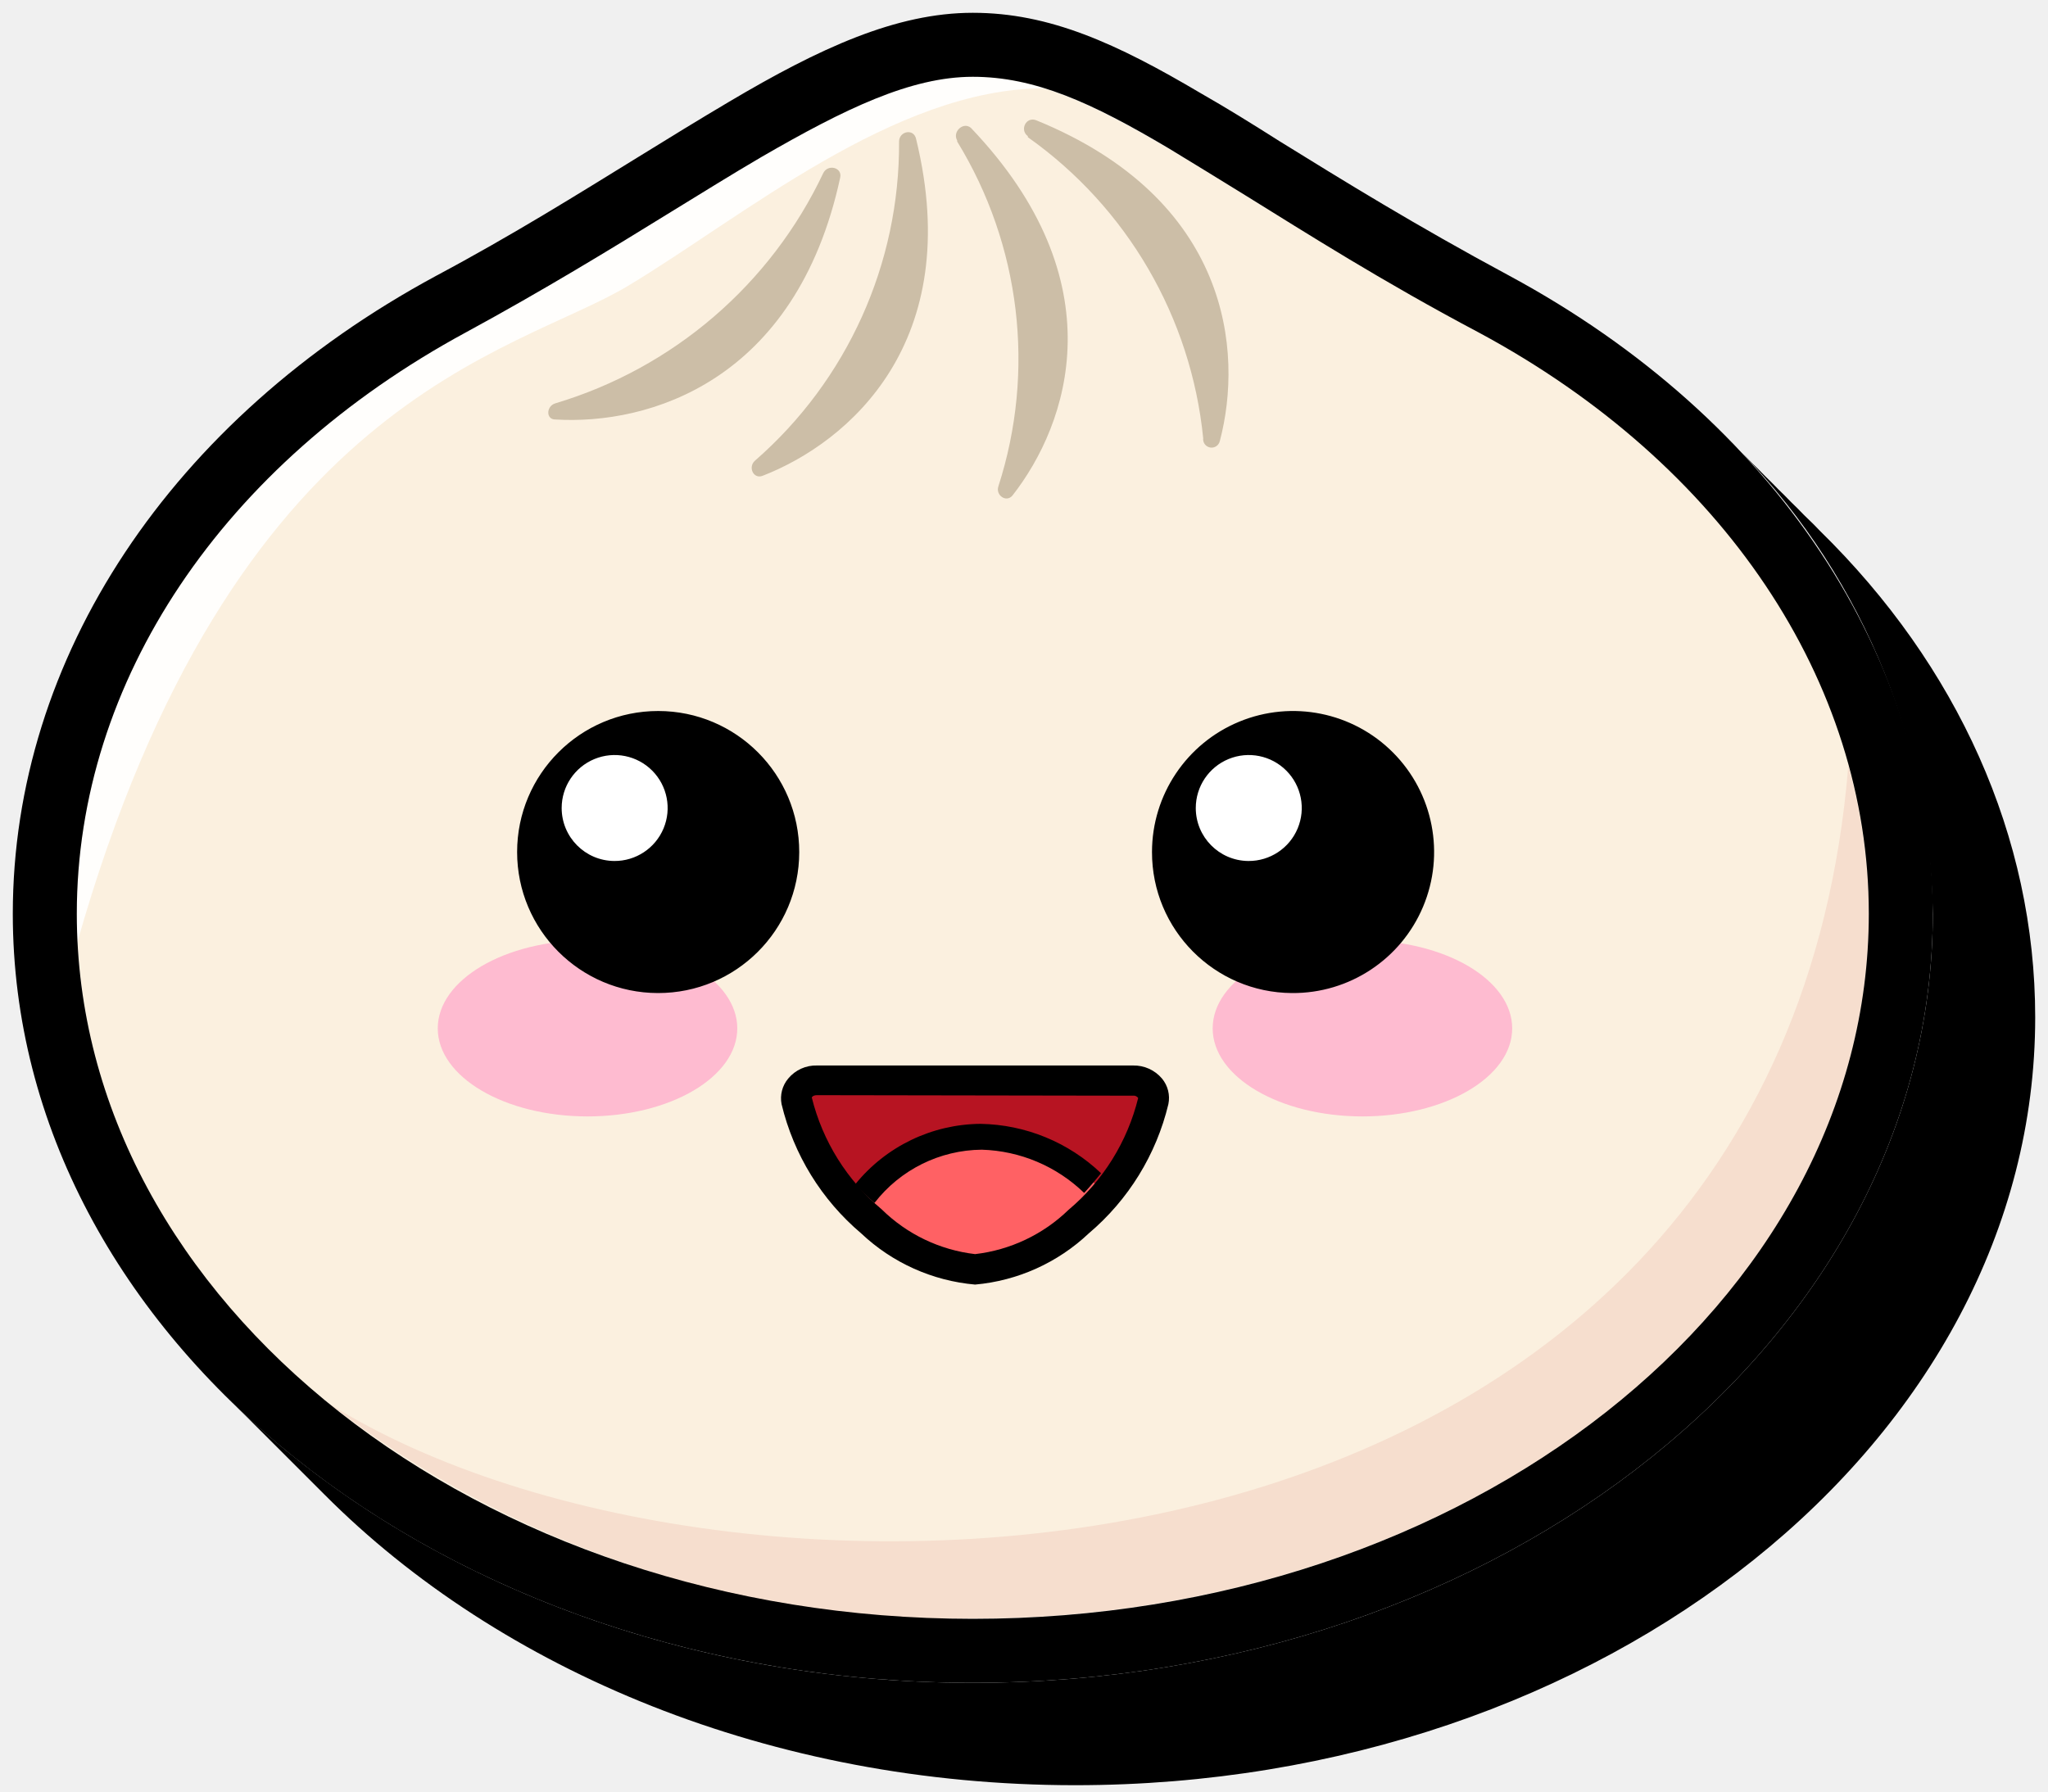
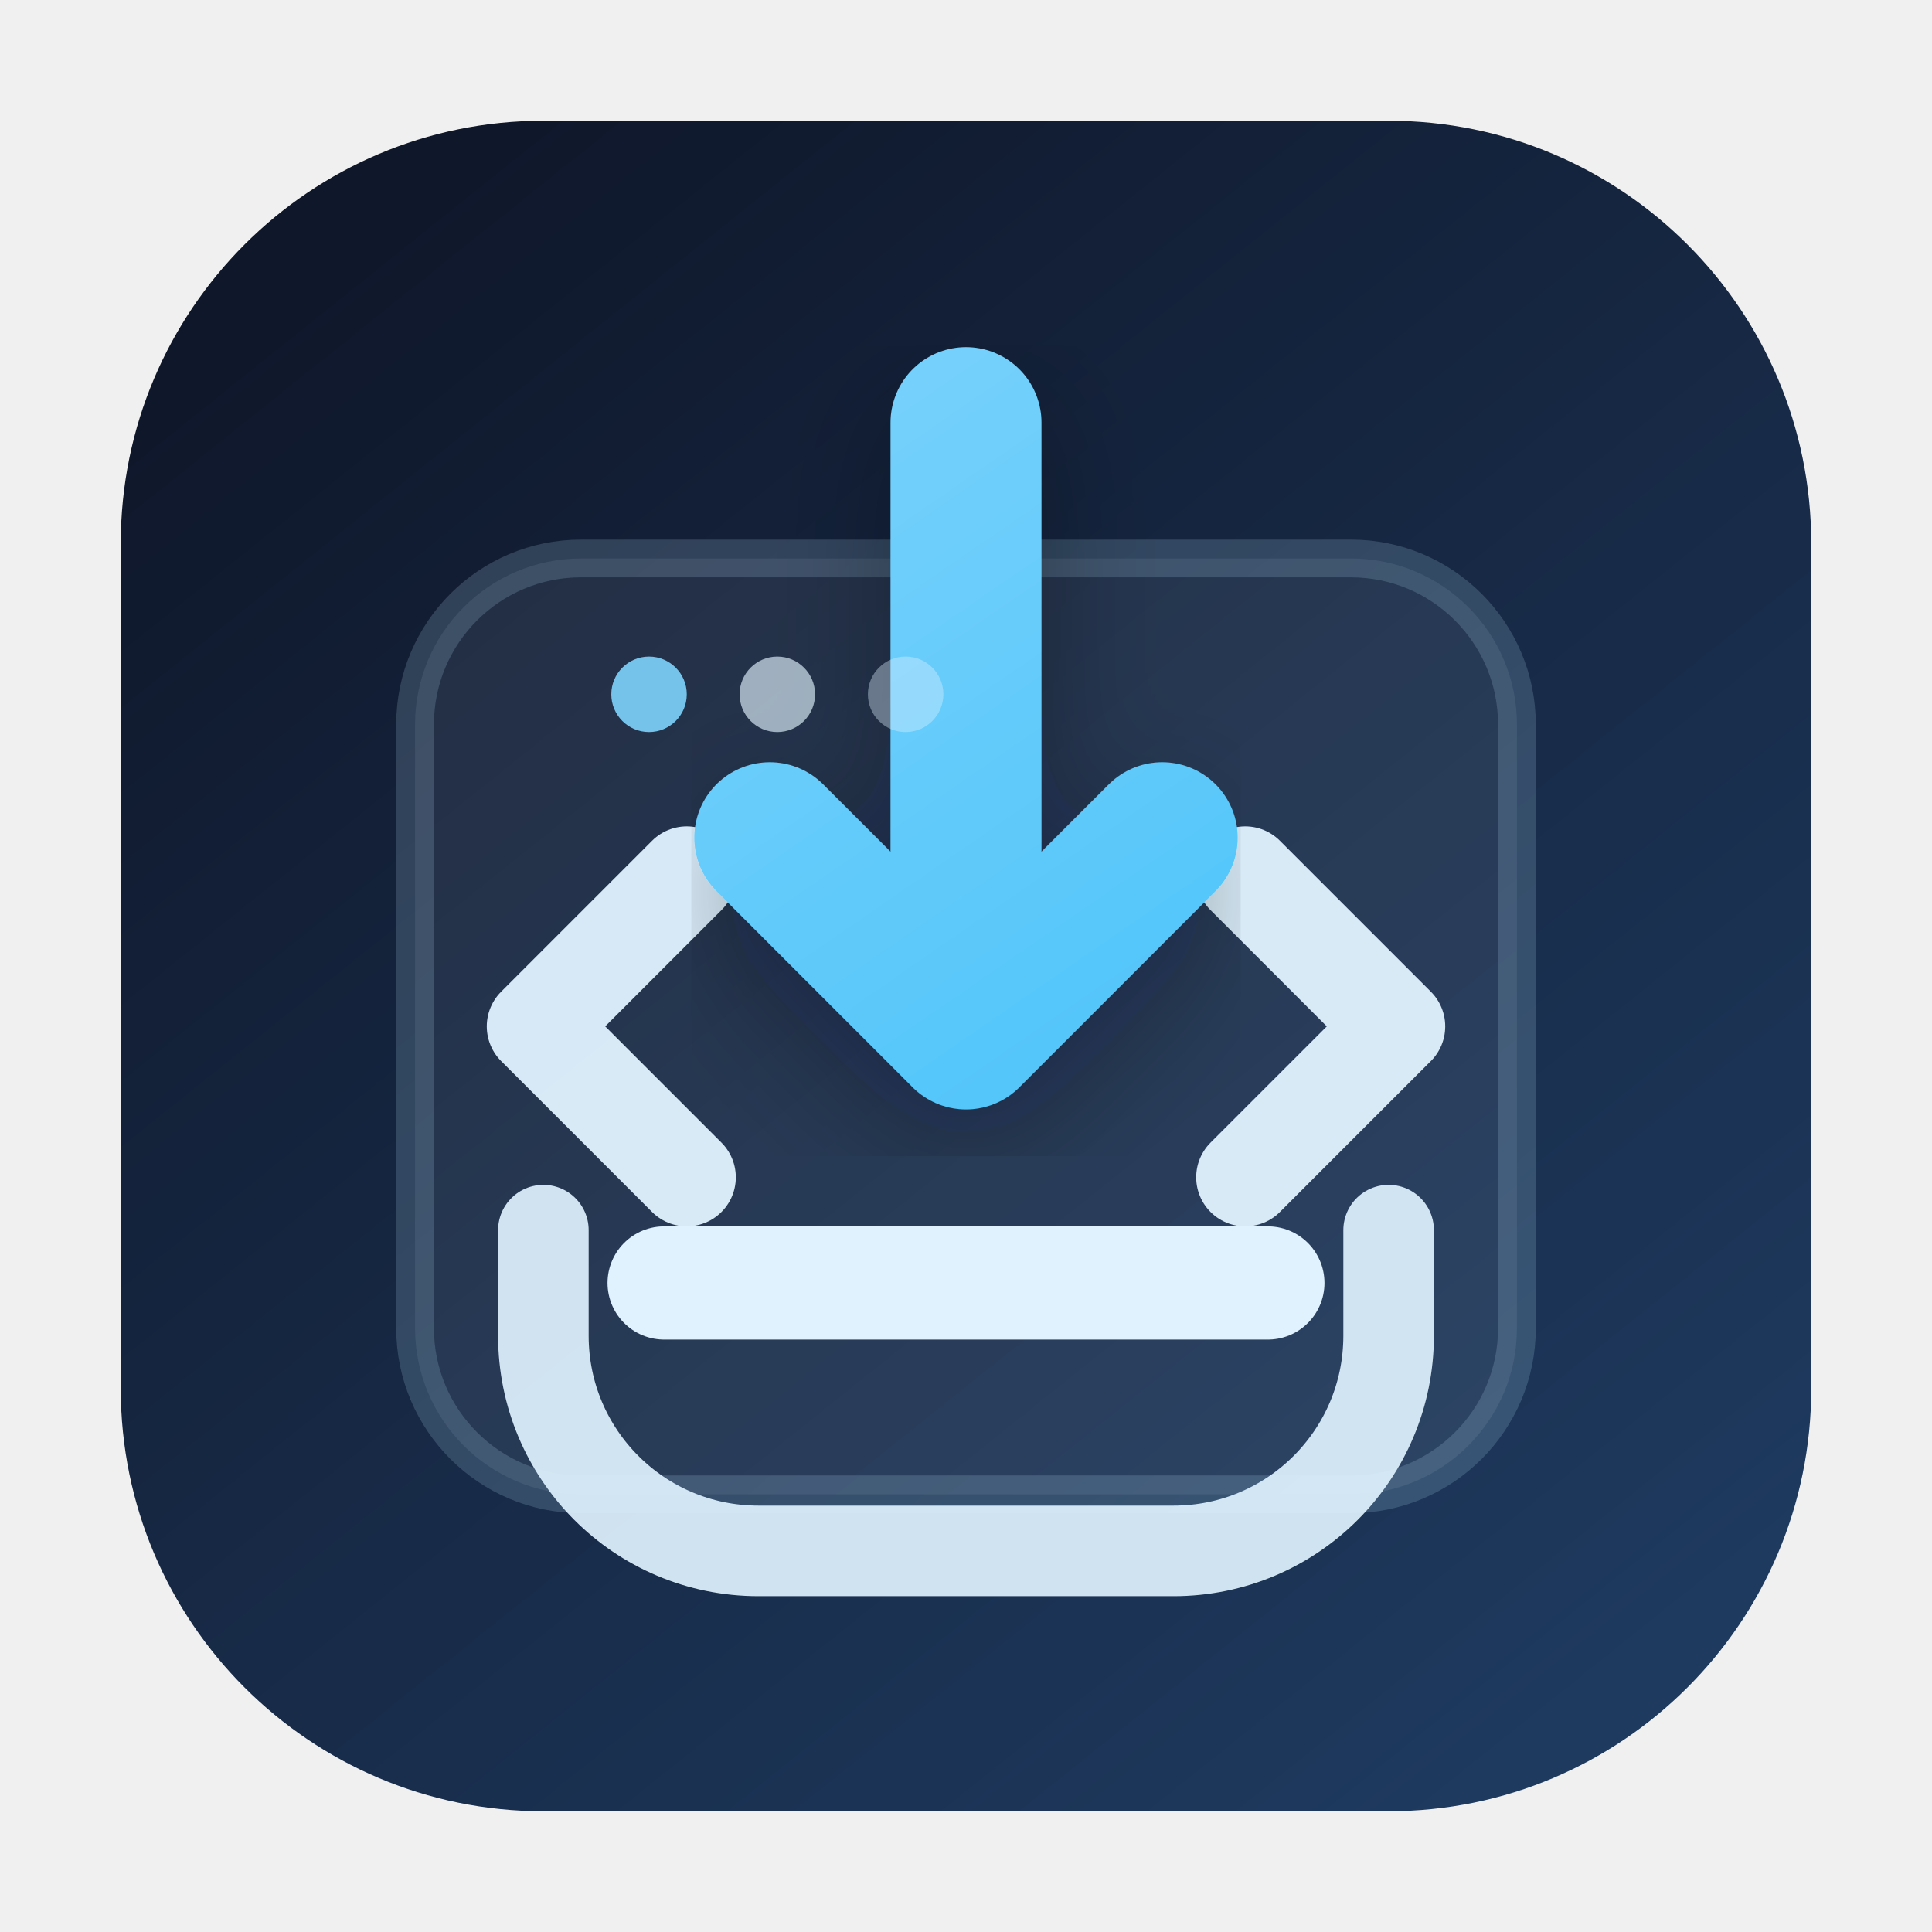
- <svg xmlns="http://www.w3.org/2000/svg" id="Bun" viewBox="0 0 80 70">
-   <path id="Shadow" d="M71.09,20.74c-.16-.17-.33-.34-.5-.5s-.33-.34-.5-.5-.33-.34-.5-.5-.33-.34-.5-.5-.33-.34-.5-.5-.33-.34-.5-.5-.33-.34-.5-.5A26.46,26.46,0,0,1,75.5,35.7c0,16.57-16.82,30.05-37.5,30.05-11.58,0-21.94-4.23-28.83-10.86l.5.5.5.5.5.5.5.5.5.5.5.5.5.5C19.55,65.3,30.14,69.75,42,69.75c20.68,0,37.5-13.48,37.5-30C79.5,32.69,76.46,26,71.09,20.74Z" />
-   <g id="Body">
-     <path id="Background" d="M73,35.7c0,15.21-15.67,27.54-35,27.54S3,50.91,3,35.7C3,26.27,9,17.94,18.22,13S33.18,3,38,3s8.94,4.13,19.78,10C67,17.94,73,26.27,73,35.7Z" style="fill:#fbf0df" />
-     <path id="Bottom_Shadow" data-name="Bottom Shadow" d="M73,35.7a21.67,21.67,0,0,0-.8-5.78c-2.73,33.3-43.35,34.9-59.32,24.94A40,40,0,0,0,38,63.24C57.3,63.24,73,50.89,73,35.7Z" style="fill:#f6dece" />
-     <path id="Light_Shine" data-name="Light Shine" d="M24.53,11.17C29,8.49,34.94,3.46,40.78,3.45A9.29,9.29,0,0,0,38,3c-2.42,0-5,1.25-8.25,3.13-1.13.66-2.3,1.39-3.54,2.15-2.33,1.44-5,3.07-8,4.7C8.69,18.13,3,26.62,3,35.7c0,.4,0,.8,0,1.19C9.06,15.48,20.07,13.85,24.53,11.17Z" style="fill:#fffefc" />
-     <path id="Top" d="M35.12,5.53A16.41,16.41,0,0,1,29.49,18c-.28.25-.06.73.3.59,3.37-1.31,7.92-5.23,6-13.14C35.71,5,35.12,5.12,35.12,5.53Zm2.27,0A16.24,16.24,0,0,1,39,19c-.12.35.31.65.55.36C41.74,16.56,43.65,11,37.93,5,37.64,4.74,37.19,5.14,37.39,5.49Zm2.76-.17A16.42,16.42,0,0,1,47,17.12a.33.33,0,0,0,.65.11c.92-3.49.4-9.44-7.17-12.53C40.08,4.54,39.82,5.08,40.15,5.32ZM21.69,15.76a16.94,16.94,0,0,0,10.47-9c.18-.36.75-.22.66.18-1.73,8-7.52,9.67-11.12,9.45C21.32,16.4,21.33,15.87,21.69,15.76Z" style="fill:#ccbea7;fill-rule:evenodd" />
-     <path id="Outline" d="M38,65.75C17.32,65.75.5,52.27.5,35.7c0-10,6.18-19.33,16.53-24.92,3-1.6,5.57-3.21,7.86-4.62,1.26-.78,2.45-1.51,3.6-2.19C32,1.89,35,.5,38,.5s5.62,1.2,8.9,3.14c1,.57,2,1.19,3.07,1.87,2.49,1.54,5.3,3.28,9,5.27C69.32,16.37,75.5,25.69,75.5,35.7,75.5,52.27,58.68,65.75,38,65.75ZM38,3c-2.42,0-5,1.25-8.25,3.13-1.13.66-2.3,1.39-3.54,2.15-2.33,1.44-5,3.07-8,4.7C8.69,18.13,3,26.62,3,35.7,3,50.89,18.7,63.25,38,63.25S73,50.89,73,35.7C73,26.62,67.31,18.13,57.78,13,54,11,51.05,9.12,48.66,7.64c-1.09-.67-2.09-1.29-3-1.84C42.63,4,40.42,3,38,3Z" />
+ <svg xmlns="http://www.w3.org/2000/svg" viewBox="0 0 512 512" role="img" aria-labelledby="title desc">
+   <defs>
+     <linearGradient id="bg" x1="96" y1="56" x2="416" y2="456" gradientUnits="userSpaceOnUse">
+       <stop offset="0" stop-color="#0F172A" />
+       <stop offset="1" stop-color="#1E3A5F" />
+     </linearGradient>
+     <linearGradient id="accent" x1="154" y1="108" x2="358" y2="404" gradientUnits="userSpaceOnUse">
+       <stop offset="0" stop-color="#7DD3FC" />
+       <stop offset="1" stop-color="#38BDF8" />
+     </linearGradient>
+     <filter id="softShadow" x="-20%" y="-20%" width="140%" height="140%">
+       <feDropShadow dx="0" dy="12" stdDeviation="16" flood-color="#020617" flood-opacity="0.28" />
+     </filter>
+   </defs>
+   <rect x="32" y="32" width="448" height="448" rx="112" fill="url(#bg)" />
+   <path d="M154 148h204c24.3 0 44 19.7 44 44v160c0 24.3-19.7 44-44 44H154c-24.3 0-44-19.7-44-44V192c0-24.3 19.7-44 44-44Z" fill="#E0F2FE" opacity="0.08" />
+   <path d="M154 148h204c24.3 0 44 19.7 44 44v160c0 24.3-19.7 44-44 44H154c-24.3 0-44-19.7-44-44V192c0-24.3 19.7-44 44-44Z" fill="none" stroke="#BAE6FD" stroke-width="10" stroke-opacity="0.18" />
+   <path d="M182 232l-40 40 40 40" fill="none" stroke="#E0F2FE" stroke-width="26" stroke-linecap="round" stroke-linejoin="round" opacity="0.95" />
+   <path d="M330 232l40 40-40 40" fill="none" stroke="#E0F2FE" stroke-width="26" stroke-linecap="round" stroke-linejoin="round" opacity="0.95" />
+   <g filter="url(#softShadow)">
+     <path d="M256 112v154" fill="none" stroke="url(#accent)" stroke-width="40" stroke-linecap="round" />
+     <path d="M204 222l52 52 52-52" fill="none" stroke="url(#accent)" stroke-width="40" stroke-linecap="round" stroke-linejoin="round" />
  </g>
-   <g id="Mouth">
-     <g id="Background-2" data-name="Background">
-       <path d="M45.05,43a8.93,8.93,0,0,1-2.92,4.71,6.81,6.81,0,0,1-4,1.88A6.84,6.84,0,0,1,34,47.71,8.93,8.93,0,0,1,31.12,43a.72.72,0,0,1,.8-.81H44.26A.72.72,0,0,1,45.05,43Z" style="fill:#b71422" />
-     </g>
-     <g id="Tongue">
-       <path id="Background-3" data-name="Background" d="M34,47.79a6.91,6.91,0,0,0,4.12,1.9,6.91,6.91,0,0,0,4.11-1.9,10.63,10.63,0,0,0,1-1.07,6.83,6.83,0,0,0-4.9-2.31,6.15,6.15,0,0,0-5,2.78C33.56,47.4,33.76,47.6,34,47.79Z" style="fill:#ff6164" />
-       <path id="Outline-2" data-name="Outline" d="M34.16,47a5.36,5.36,0,0,1,4.19-2.08,6,6,0,0,1,4,1.69c.23-.25.45-.51.66-.77a7,7,0,0,0-4.71-1.93,6.36,6.36,0,0,0-4.89,2.36A9.53,9.53,0,0,0,34.16,47Z" />
-     </g>
-     <path id="Outline-3" data-name="Outline" d="M38.09,50.19a7.42,7.42,0,0,1-4.45-2,9.52,9.52,0,0,1-3.11-5.05,1.2,1.2,0,0,1,.26-1,1.41,1.41,0,0,1,1.13-.51H44.26a1.44,1.44,0,0,1,1.13.51,1.19,1.19,0,0,1,.25,1h0a9.52,9.52,0,0,1-3.11,5.05A7.42,7.42,0,0,1,38.09,50.19Zm-6.17-7.4c-.16,0-.2.07-.21.09a8.29,8.29,0,0,0,2.73,4.37A6.23,6.23,0,0,0,38.09,49a6.28,6.28,0,0,0,3.65-1.73,8.3,8.3,0,0,0,2.72-4.37.21.21,0,0,0-.2-.09Z" />
-   </g>
-   <g id="Face">
-     <ellipse id="Right_Blush" data-name="Right Blush" cx="53.22" cy="40.18" rx="5.85" ry="3.44" style="fill:#febbd0" />
-     <ellipse id="Left_Bluch" data-name="Left Bluch" cx="22.95" cy="40.18" rx="5.85" ry="3.44" style="fill:#febbd0" />
-     <path id="Eyes" d="M25.7,38.8a5.51,5.51,0,1,0-5.5-5.51A5.51,5.51,0,0,0,25.7,38.8Zm24.77,0A5.51,5.51,0,1,0,45,33.29,5.5,5.5,0,0,0,50.47,38.8Z" style="fill-rule:evenodd" />
-     <path id="Iris" d="M24,33.64a2.07,2.07,0,1,0-2.06-2.07A2.07,2.07,0,0,0,24,33.64Zm24.77,0a2.07,2.07,0,1,0-2.06-2.07A2.07,2.07,0,0,0,48.75,33.64Z" style="fill:#fff;fill-rule:evenodd" />
-   </g>
+   <path d="M176 340h160" fill="none" stroke="#E0F2FE" stroke-width="30" stroke-linecap="round" />
+   <path d="M144 326v28c0 31.5 25.5 57 57 57h110c31.5 0 57-25.5 57-57v-28" fill="none" stroke="#E0F2FE" stroke-width="24" stroke-linecap="round" opacity="0.92" />
+   <circle cx="172" cy="184" r="10" fill="#7DD3FC" opacity="0.9" />
+   <circle cx="206" cy="184" r="10" fill="#E0F2FE" opacity="0.65" />
+   <circle cx="240" cy="184" r="10" fill="#E0F2FE" opacity="0.38" />
</svg>
